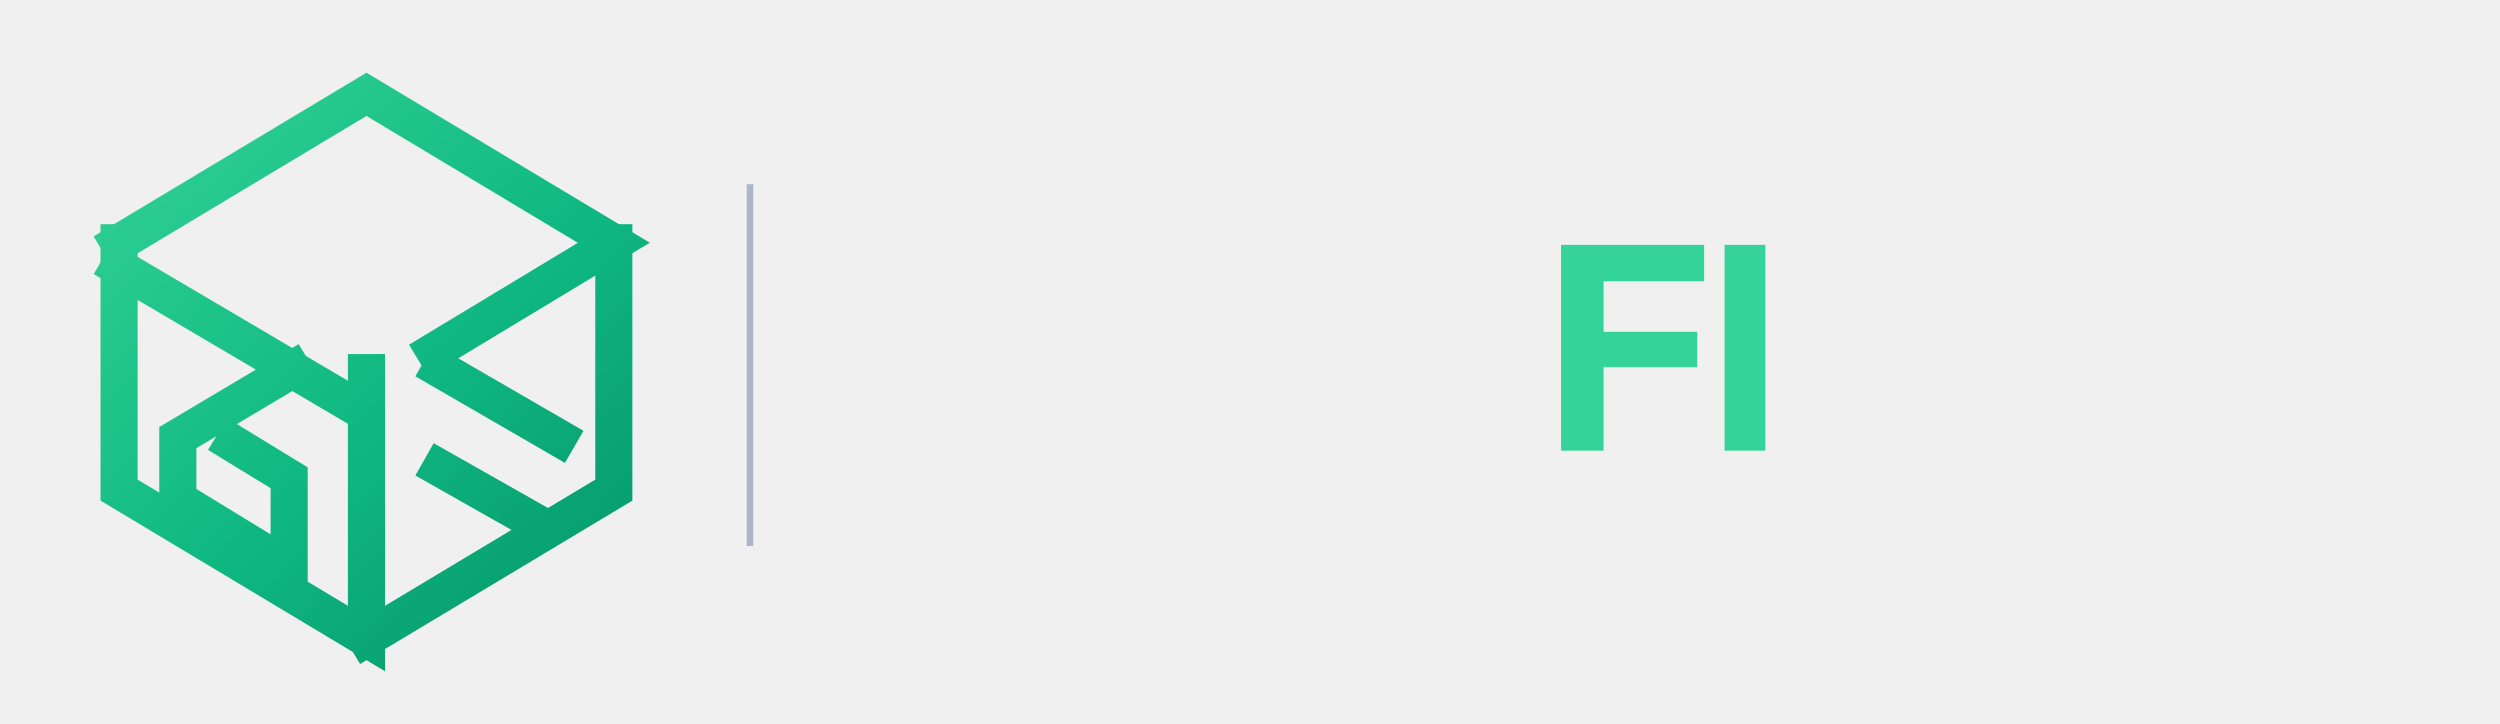
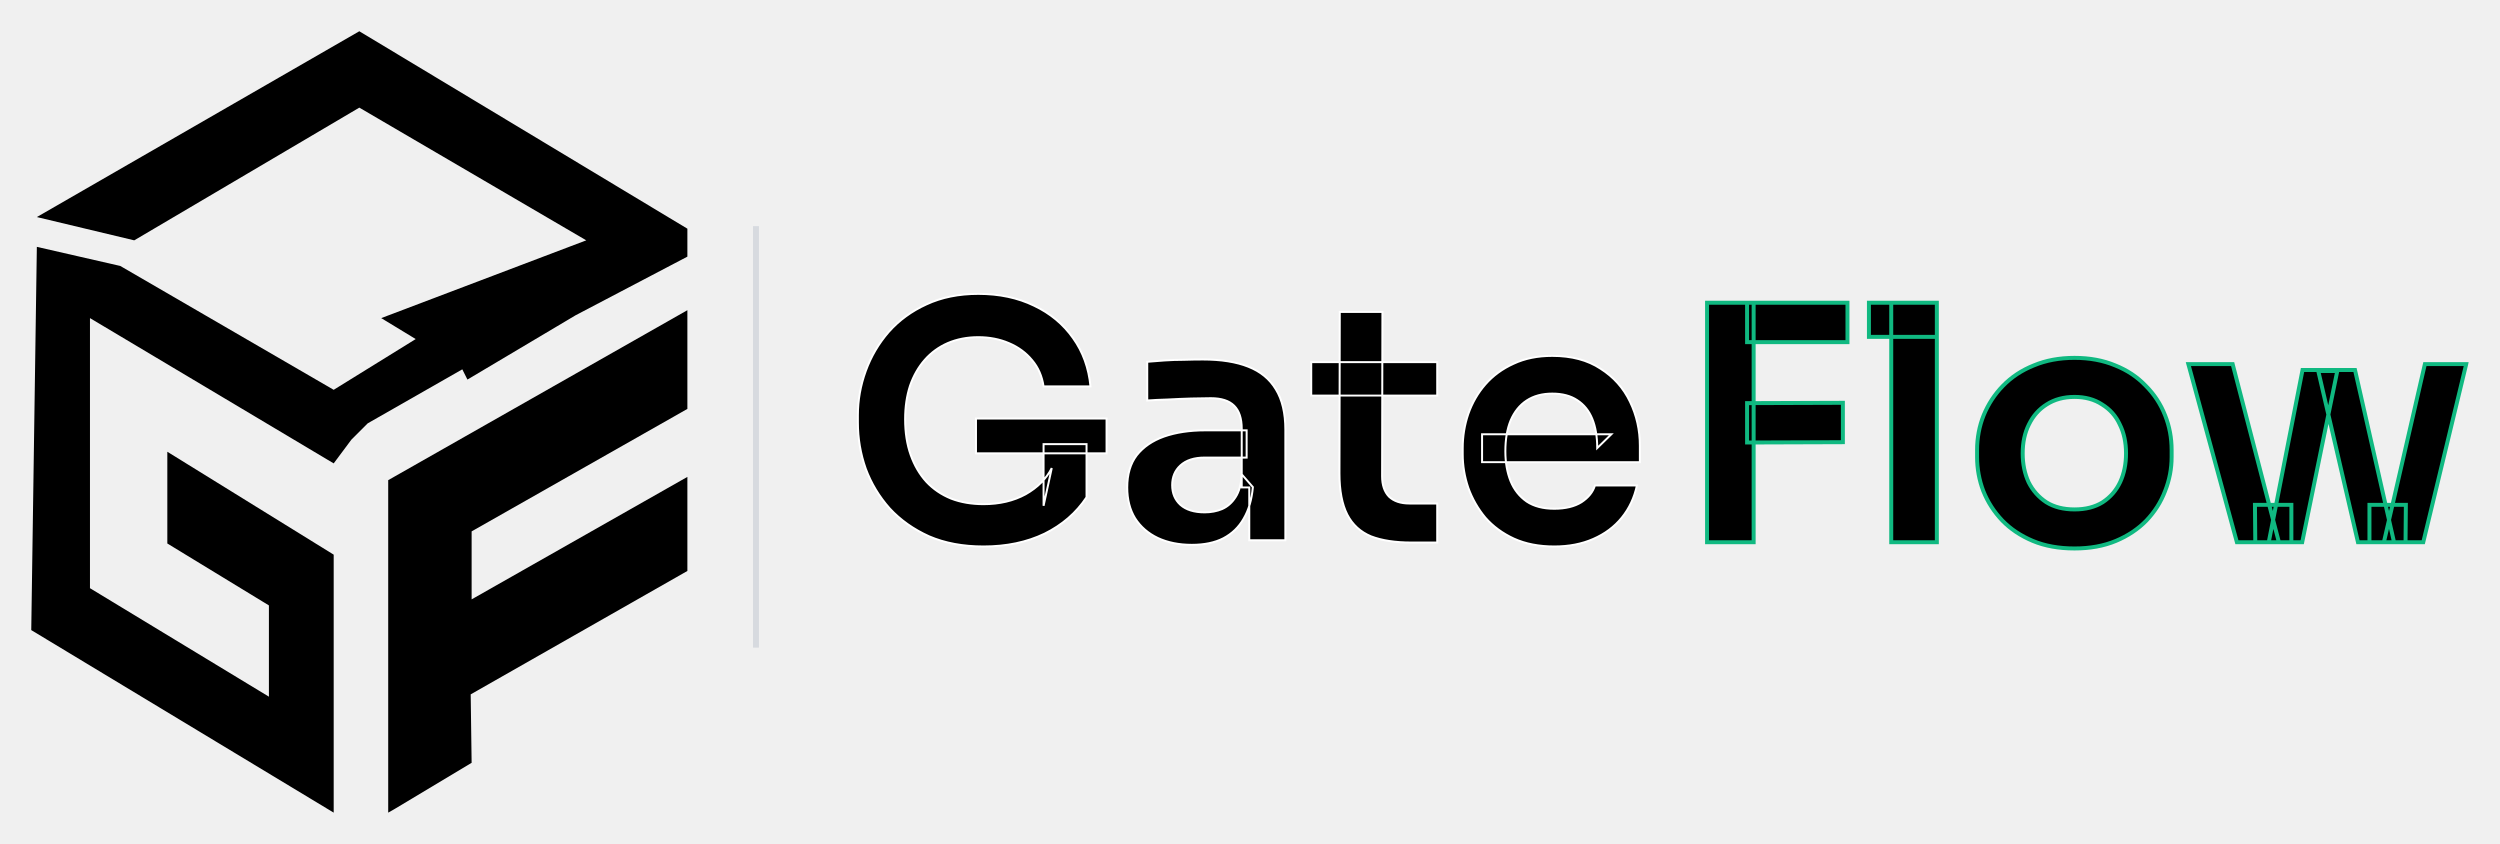
- <svg xmlns="http://www.w3.org/2000/svg" viewBox="0 0 760 220" role="img" aria-labelledby="title desc">
-   <defs>
-     <linearGradient id="gfGradient" x1="20" y1="20" x2="190" y2="200" gradientUnits="userSpaceOnUse">
-       <stop offset="0" stop-color="#34D399" />
-       <stop offset="0.55" stop-color="#10B981" />
-       <stop offset="1" stop-color="#059669" />
-     </linearGradient>
-     <linearGradient id="flowGradient" x1="469.898" y1="60" x2="649.898" y2="145" gradientUnits="userSpaceOnUse">
-       <stop offset="0" stop-color="#34D399" />
-       <stop offset="1" stop-color="#10B981" />
-     </linearGradient>
-   </defs>
-   <g transform="translate(8,8) scale(0.94)">
-     <g fill="none" stroke="url(#gfGradient)" stroke-width="12" stroke-linecap="square" stroke-linejoin="miter">
-       <path d="M30 70 L110 22 L190 70 L132 105" />
-       <path d="M103 121 L30 78" />
-       <path d="M30 70 V150 L110 198 V112" />
-       <path d="M190 70 V150 L110 198" />
-       <path d="M86 111 L49 133 V153 L85 175 V146 L67 135" />
-       <path d="M134 111 L172 133" />
-       <path d="M134 143 L164 160" />
-     </g>
-   </g>
-   <line x1="228" y1="56" x2="228" y2="166" stroke="#94A3B8" stroke-width="2" opacity="0.75" />
-   <g transform="translate(270,137)">
-     <path d="M32.425,1.008 C48.630,1.008 C60.133,-9.742 C60.133,-25.276 L60.133,-33.258 L33.849,-33.258 L33.849,-23.435 L47.488,-23.435 C47.367,-15.668 C41.361,-10.414 C32.761,-10.414 C22.091,-10.414 C15.668,-18.396 C15.668,-31.242 C15.668,-44.129 C22.051,-52.151 C32.586,-52.151 C40.057,-52.151 C45.231,-47.999 C46.615,-41.616 L59.716,-41.616 C58.117,-54.718 C46.574,-63.573 C32.210,-63.573 C15.332,-63.573 C2.647,-51.237 C2.647,-31.242 C2.647,-11.932 C14.701,1.008 C32.425,1.008 Z M81.208,0.752 C88.021,0.752 C91.837,-1.935 C94.188,-6.262 L94.363,-6.262 L94.363,0.000 L106.457,0.000 L106.457,-30.073 C106.457,-39.560 C99.483,-45.271 C87.349,-45.271 C75.161,-45.271 C67.945,-39.479 C67.394,-30.315 L79.031,-30.315 C79.327,-33.715 C82.350,-36.066 C86.973,-36.066 C91.501,-36.066 C94.229,-33.809 C94.229,-30.530 L94.229,-30.234 C94.229,-27.386 C91.380,-26.996 C83.277,-26.203 C74.032,-25.370 C65.970,-22.508 C65.970,-12.510 C65.970,-3.655 C72.353,0.752 C81.208,0.752 Z M84.661,-7.848 C80.496,-7.848 C77.808,-9.702 C77.808,-12.846 C77.808,-16.380 C81.168,-18.020 C85.414,-18.651 C89.405,-19.269 C92.885,-19.861 C94.309,-20.667 L94.309,-16.206 C94.309,-11.422 C90.614,-7.848 C84.661,-7.848 Z M140.676,-44.344 L131.605,-44.344 L131.605,-56.438 L119.216,-56.438 L119.216,-44.344 L111.570,-44.344 L111.570,-34.642 L119.216,-34.642 L119.216,-11.758 C119.216,-3.695 C123.704,0.000 C133.446,0.000 L140.676,0.000 L140.676,-9.702 L135.932,-9.702 C132.573,-9.702 C131.605,-10.669 C131.605,-13.693 L131.605,-34.642 L140.676,-34.642 L140.676,-44.344 Z M167.126,1.008 C177.876,1.008 C186.449,-5.120 C188.088,-13.948 L176.787,-13.948 C175.658,-10.495 C172.339,-8.277 C167.502,-8.277 C160.998,-8.277 C157.222,-12.510 C157.007,-19.068 L188.545,-19.068 L188.545,-22.387 C188.545,-35.905 C179.770,-45.352 C166.709,-45.352 C153.984,-45.352 C144.954,-35.650 C144.954,-22.132 C144.954,-8.654 C153.688,1.008 C167.126,1.008 Z M157.088,-26.956 C157.760,-32.505 C161.415,-35.945 C166.964,-35.945 C172.541,-35.945 C176.236,-32.505 C176.868,-26.956 L157.088,-26.956 Z" fill="#0F172A" />
-   </g>
-   <g transform="translate(469.8977,137)">
-     <path d="M4.663,0.000 L17.590,0.000 L17.590,-25.370 L46.064,-25.370 L46.064,-36.120 L17.590,-36.120 L17.590,-51.479 L48.160,-51.479 L48.160,-62.565 L4.663,-62.565 L4.663,0.000 Z M66.769,-62.565 L54.380,-62.565 L54.380,0.000 L66.769,0.000 L66.769,-62.565 Z M96.075,1.008 C109.553,1.008 C118.623,-8.237 C118.623,-22.132 C118.623,-36.026 C109.553,-45.352 C96.075,-45.352 C82.637,-45.352 C73.567,-36.026 C73.567,-22.132 C73.567,-8.237 C82.637,1.008 C96.075,1.008 Z M96.075,-9.030 C90.068,-9.030 C86.037,-13.894 C86.037,-22.132 C86.037,-30.409 C90.122,-35.314 C96.075,-35.314 C102.081,-35.314 C106.153,-30.409 C106.153,-22.132 C106.153,-13.894 C102.122,-9.030 C96.075,-9.030 Z M135.213,0.000 L147.938,0.000 L153.152,-17.643 C154.241,-21.379 C155.248,-25.316 C156.256,-29.267 C157.264,-25.316 C158.272,-21.379 C159.320,-17.643 L164.480,0.000 L177.286,0.000 L190.938,-44.344 L177.797,-44.344 L173.765,-28.850 C172.462,-23.596 C171.293,-18.020 C170.070,-12.510 C168.767,-18.020 C167.423,-23.637 C166.039,-28.850 L161.833,-44.344 L150.666,-44.344 L146.433,-28.850 C145.036,-23.596 C143.692,-17.979 C142.348,-12.470 C141.139,-17.979 C139.916,-23.596 C138.573,-28.850 L134.501,-44.344 L121.574,-44.344 L135.213,0.000 Z" fill="url(#flowGradient)" />
-   </g>
+ <svg xmlns="http://www.w3.org/2000/svg" viewBox="-15.216 -15.140 1257.386 424.440" fill="none">
+   <path d="M165.504 0.58L3.317 94.029L52.301 105.739L165.504 38.99L279.645 105.739L176.52 144.852L193.864 155.391L152.614 180.92L45.27 118.621L3.317 109.018L0.504 301.771L152.614 393.58V263.829L68.942 212.07V258.208L120.035 289.358V335.263L30.035 280.692V144.852L152.614 217.925L161.52 205.98L169.723 197.783L217.301 170.615L219.879 175.767L274.254 143.447L330.504 113.937V99.884L165.504 0.58Z" fill="black" />
+   <path d="M183.317 391.707L221.989 368.52L221.52 334.092L330.504 272.027V224.717L221.989 286.313V252.119L330.504 190.522V140.87L180.035 226.356V393.58L183.317 391.707Z" fill="black" />
+   <path d="M479.454 259.715C469.114 259.715 459.984 258.01 452.064 254.6C444.254 251.08 437.654 246.405 432.264 240.575C426.984 234.635 422.969 227.98 420.219 220.61C417.579 213.13 416.259 205.375 416.259 197.345V193.715C416.259 186.125 417.579 178.7 420.219 171.44C422.859 164.18 426.709 157.635 431.769 151.805C436.939 145.975 443.264 141.355 450.744 137.945C458.334 134.425 467.024 132.665 476.814 132.665C487.374 132.665 496.724 134.645 504.864 138.605C513.004 142.455 519.549 147.9 524.499 154.94C529.449 161.87 532.364 169.955 533.244 179.195H509.649C508.879 174.025 506.954 169.625 503.874 165.995C500.794 162.255 496.889 159.395 492.159 157.415C487.539 155.435 482.424 154.445 476.814 154.445C471.204 154.445 466.089 155.435 461.469 157.415C456.959 159.395 453.109 162.2 449.919 165.83C446.729 169.46 444.254 173.805 442.494 178.865C440.844 183.925 440.019 189.535 440.019 195.695C440.019 202.405 440.954 208.4 442.824 213.68C444.694 218.96 447.334 223.47 450.744 227.21C454.154 230.84 458.279 233.645 463.119 235.625C467.959 237.495 473.404 238.43 479.454 238.43C487.484 238.43 494.524 236.78 500.574 233.48C506.624 230.07 511.024 225.67 513.774 220.28L509.649 239.255V208.235H531.264V234.965C526.094 242.775 519.054 248.88 510.144 253.28C501.234 257.57 491.004 259.715 479.454 259.715ZM475.659 212.855V195.365H541.329V212.855H475.659ZM613.109 256.58V230.015H609.314V200.48C609.314 195.31 608.049 191.46 605.519 188.93C602.989 186.4 599.084 185.135 593.804 185.135C591.054 185.135 587.754 185.19 583.904 185.3C580.054 185.41 576.149 185.575 572.189 185.795C568.339 185.905 564.874 186.07 561.794 186.29V166.82C564.324 166.6 567.184 166.38 570.374 166.16C573.564 165.94 576.809 165.83 580.109 165.83C583.519 165.72 586.709 165.665 589.679 165.665C598.919 165.665 606.564 166.875 612.614 169.295C618.774 171.715 623.394 175.51 626.474 180.68C629.664 185.85 631.259 192.615 631.259 200.975V256.58H613.109ZM584.234 258.89C577.744 258.89 572.024 257.735 567.074 255.425C562.234 253.115 558.439 249.815 555.689 245.525C553.049 241.235 551.729 236.065 551.729 230.015C551.729 223.415 553.324 218.025 556.514 213.845C559.814 209.665 564.379 206.53 570.209 204.44C576.149 202.35 583.079 201.305 590.999 201.305H611.789V215H590.669C585.389 215 581.319 216.32 578.459 218.96C575.709 221.49 574.334 224.79 574.334 228.86C574.334 232.93 575.709 236.23 578.459 238.76C581.319 241.29 585.389 242.555 590.669 242.555C593.859 242.555 596.774 242.005 599.414 240.905C602.164 239.695 604.419 237.715 606.179 234.965C608.049 232.105 609.094 228.255 609.314 223.415L614.924 229.85C614.374 236.12 612.834 241.4 610.304 245.69C607.884 249.98 604.474 253.28 600.074 255.59C595.784 257.79 590.504 258.89 584.234 258.89ZM694.766 257.735C686.516 257.735 679.696 256.69 674.306 254.6C669.026 252.4 665.066 248.77 662.426 243.71C659.786 238.54 658.466 231.61 658.466 222.92L658.631 141.74H680.081L679.916 224.405C679.916 228.805 681.071 232.215 683.381 234.635C685.801 236.945 689.211 238.1 693.611 238.1H707.636V257.735H694.766ZM644.276 183.815V166.985H707.636V183.815H644.276ZM766.497 259.715C758.797 259.715 752.032 258.395 746.202 255.755C740.482 253.115 735.697 249.595 731.847 245.195C728.107 240.685 725.247 235.68 723.267 230.18C721.397 224.68 720.462 219.07 720.462 213.35V210.215C720.462 204.275 721.397 198.555 723.267 193.055C725.247 187.445 728.107 182.495 731.847 178.205C735.697 173.805 740.427 170.34 746.037 167.81C751.647 165.17 758.137 163.85 765.507 163.85C775.187 163.85 783.272 165.995 789.762 170.285C796.362 174.465 801.312 180.02 804.612 186.95C807.912 193.77 809.562 201.14 809.562 209.06V217.31H730.197V203.285H795.207L788.112 210.215C788.112 204.495 787.287 199.6 785.637 195.53C783.987 191.46 781.457 188.325 778.047 186.125C774.747 183.925 770.567 182.825 765.507 182.825C760.447 182.825 756.157 183.98 752.637 186.29C749.117 188.6 746.422 191.955 744.552 196.355C742.792 200.645 741.912 205.815 741.912 211.865C741.912 217.475 742.792 222.48 744.552 226.88C746.312 231.17 749.007 234.58 752.637 237.11C756.267 239.53 760.887 240.74 766.497 240.74C772.107 240.74 776.672 239.64 780.192 237.44C783.712 235.13 785.967 232.325 786.957 229.025H808.077C806.757 235.185 804.227 240.575 800.487 245.195C796.747 249.815 791.962 253.39 786.132 255.92C780.412 258.45 773.867 259.715 766.497 259.715Z" fill="black" />
+   <path d="M452.064 254.6L451.859 255.056L451.866 255.06L452.064 254.6ZM432.264 240.575L431.89 240.908L431.897 240.915L432.264 240.575ZM420.219 220.61L419.748 220.777L419.751 220.785L420.219 220.61ZM420.219 171.44L419.749 171.269V171.269L420.219 171.44ZM431.769 151.805L431.395 151.473L431.392 151.478L431.769 151.805ZM450.744 137.945L450.952 138.4L450.955 138.399L450.744 137.945ZM504.864 138.605L504.645 139.055L504.65 139.057L504.864 138.605ZM524.499 154.94L524.09 155.228L524.092 155.231L524.499 154.94ZM533.244 179.195V179.695H533.794L533.742 179.148L533.244 179.195ZM509.649 179.195L509.155 179.269L509.218 179.695H509.649V179.195ZM503.874 165.995L503.488 166.313L503.493 166.319L503.874 165.995ZM492.159 157.415L491.962 157.875L491.966 157.876L492.159 157.415ZM461.469 157.415L461.272 156.956L461.268 156.957L461.469 157.415ZM449.919 165.83L450.295 166.16V166.16L449.919 165.83ZM442.494 178.865L442.022 178.701L442.019 178.71L442.494 178.865ZM442.824 213.68L442.353 213.847V213.847L442.824 213.68ZM450.744 227.21L450.375 227.547L450.38 227.553L450.744 227.21ZM463.119 235.625L462.93 236.088L462.939 236.092L463.119 235.625ZM500.574 233.48L500.814 233.919L500.82 233.916L500.574 233.48ZM513.774 220.28L514.263 220.386L513.329 220.053L513.774 220.28ZM509.649 239.255H509.149L510.138 239.361L509.649 239.255ZM509.649 208.235V207.735H509.149V208.235H509.649ZM531.264 208.235H531.764V207.735H531.264V208.235ZM531.264 234.965L531.681 235.241L531.764 235.116V234.965H531.264ZM510.144 253.28L510.361 253.731L510.366 253.729L510.144 253.28ZM475.659 212.855H475.159V213.355H475.659V212.855ZM475.659 195.365V194.865H475.159V195.365H475.659ZM541.329 195.365H541.829V194.865H541.329V195.365ZM541.329 212.855V213.355H541.829V212.855H541.329ZM479.454 259.715V259.215C469.169 259.215 460.108 257.519 452.262 254.141L452.064 254.6L451.866 255.06C459.86 258.501 469.059 260.215 479.454 260.215V259.715ZM452.064 254.6L452.27 254.144C444.516 250.65 437.972 246.013 432.631 240.236L432.264 240.575L431.897 240.915C437.336 246.798 443.992 251.511 451.859 255.056L452.064 254.6ZM432.264 240.575L432.638 240.243C427.398 234.349 423.416 227.747 420.688 220.435L420.219 220.61L419.751 220.785C422.523 228.214 426.57 234.922 431.89 240.907L432.264 240.575ZM420.219 220.61L420.691 220.444C418.07 213.018 416.759 205.319 416.759 197.345H416.259H415.759C415.759 205.431 417.089 213.243 419.748 220.777L420.219 220.61ZM416.259 197.345H416.759V193.715H416.259H415.759V197.345H416.259ZM416.259 193.715H416.759C416.759 186.185 418.069 178.817 420.689 171.611L420.219 171.44L419.749 171.269C417.09 178.583 415.759 186.066 415.759 193.715H416.259ZM420.219 171.44L420.689 171.611C423.308 164.409 427.127 157.917 432.147 152.133L431.769 151.805L431.392 151.478C426.291 157.354 422.41 163.952 419.749 171.269L420.219 171.44ZM431.769 151.805L432.143 152.137C437.264 146.362 443.532 141.783 450.952 138.4L450.744 137.945L450.537 137.49C442.997 140.928 436.614 145.588 431.395 151.474L431.769 151.805ZM450.744 137.945L450.955 138.399C458.468 134.914 467.085 133.165 476.814 133.165V132.665V132.165C466.964 132.165 458.2 133.936 450.534 137.492L450.744 137.945ZM476.814 132.665V133.165C487.311 133.165 496.584 135.133 504.645 139.055L504.864 138.605L505.083 138.156C496.864 134.157 487.437 132.165 476.814 132.165V132.665ZM504.864 138.605L504.65 139.057C512.716 142.872 519.192 148.262 524.09 155.228L524.499 154.94L524.908 154.653C519.906 147.539 513.292 142.038 505.078 138.153L504.864 138.605ZM524.499 154.94L524.092 155.231C528.987 162.083 531.874 170.082 532.746 179.243L533.244 179.195L533.742 179.148C532.854 169.828 529.912 161.658 524.906 154.65L524.499 154.94ZM533.244 179.195V178.695H509.649V179.195V179.695H533.244V179.195ZM509.649 179.195L510.144 179.122C509.361 173.869 507.402 169.38 504.255 165.672L503.874 165.995L503.493 166.319C506.507 169.871 508.397 174.182 509.155 179.269L509.649 179.195ZM503.874 165.995L504.26 165.677C501.125 161.871 497.153 158.964 492.352 156.954L492.159 157.415L491.966 157.876C496.626 159.827 500.463 162.64 503.488 166.313L503.874 165.995ZM492.159 157.415L492.356 156.956C487.667 154.946 482.484 153.945 476.814 153.945V154.445V154.945C482.364 154.945 487.411 155.924 491.962 157.875L492.159 157.415ZM476.814 154.445V153.945C471.144 153.945 465.961 154.946 461.272 156.956L461.469 157.415L461.666 157.875C466.217 155.924 471.264 154.945 476.814 154.945V154.445ZM461.469 157.415L461.268 156.957C456.693 158.966 452.783 161.814 449.544 165.5L449.919 165.83L450.295 166.16C453.436 162.586 457.226 159.824 461.67 157.873L461.469 157.415ZM449.919 165.83L449.544 165.5C446.307 169.184 443.801 173.587 442.022 178.701L442.494 178.865L442.966 179.03C444.707 174.024 447.152 169.737 450.295 166.16L449.919 165.83ZM442.494 178.865L442.019 178.71C440.35 183.827 439.519 189.491 439.519 195.695H440.019H440.519C440.519 189.58 441.338 184.023 442.97 179.02L442.494 178.865ZM440.019 195.695H439.519C439.519 202.451 440.461 208.504 442.353 213.847L442.824 213.68L443.295 213.513C441.448 208.296 440.519 202.359 440.519 195.695H440.019ZM442.824 213.68L442.353 213.847C444.243 219.183 446.915 223.753 450.375 227.547L450.744 227.21L451.114 226.873C447.753 223.188 445.146 218.737 443.295 213.513L442.824 213.68ZM450.744 227.21L450.38 227.553C453.841 231.237 458.027 234.082 462.93 236.088L463.119 235.625L463.308 235.162C458.531 233.208 454.467 230.443 451.109 226.868L450.744 227.21ZM463.119 235.625L462.939 236.092C467.845 237.987 473.353 238.93 479.454 238.93V238.43V237.93C473.456 237.93 468.073 237.003 463.299 235.159L463.119 235.625ZM479.454 238.43V238.93C487.554 238.93 494.679 237.265 500.814 233.919L500.574 233.48L500.335 233.041C494.369 236.295 487.414 237.93 479.454 237.93V238.43ZM500.574 233.48L500.82 233.916C506.942 230.465 511.419 225.997 514.22 220.507L513.774 220.28L513.329 220.053C510.63 225.343 506.306 229.676 500.329 233.045L500.574 233.48ZM513.774 220.28L513.286 220.174L509.161 239.149L509.649 239.255L510.138 239.361L514.263 220.386L513.774 220.28ZM509.649 239.255H510.149V208.235H509.649H509.149V239.255H509.649ZM509.649 208.235V208.735H531.264V208.235V207.735H509.649V208.235ZM531.264 208.235H530.764V234.965H531.264H531.764V208.235H531.264ZM531.264 234.965L530.847 234.689C525.729 242.421 518.759 248.469 509.923 252.832L510.144 253.28L510.366 253.729C519.35 249.292 526.459 243.13 531.681 235.241L531.264 234.965ZM510.144 253.28L509.927 252.83C501.095 257.082 490.942 259.215 479.454 259.215V259.715V260.215C491.067 260.215 501.373 258.058 510.361 253.731L510.144 253.28ZM475.659 212.855H476.159V195.365H475.659H475.159V212.855H475.659ZM475.659 195.365V195.865H541.329V195.365V194.865H475.659V195.365ZM541.329 195.365H540.829V212.855H541.329H541.829V195.365H541.329ZM541.329 212.855V212.355H475.659V212.855V213.355H541.329V212.855ZM613.109 256.58H612.609V257.08H613.109V256.58ZM613.109 230.015H613.609V229.515H613.109V230.015ZM609.314 230.015H608.814V230.515H609.314V230.015ZM583.904 185.3L583.919 185.8V185.8L583.904 185.3ZM572.189 185.795L572.204 186.295L572.217 186.294L572.189 185.795ZM561.794 186.29H561.294V186.827L561.83 186.789L561.794 186.29ZM561.794 166.82L561.751 166.322L561.294 166.362V166.82H561.794ZM570.374 166.16L570.34 165.661V165.661L570.374 166.16ZM580.109 165.83V166.33H580.117L580.125 166.33L580.109 165.83ZM612.614 169.295L612.429 169.759L612.431 169.761L612.614 169.295ZM626.474 180.68L626.045 180.936L626.049 180.943L626.474 180.68ZM631.259 256.58V257.08H631.759V256.58H631.259ZM567.074 255.425L566.859 255.877L566.863 255.878L567.074 255.425ZM555.689 245.525L555.263 245.787L555.268 245.795L555.689 245.525ZM556.514 213.845L556.122 213.535L556.117 213.542L556.514 213.845ZM570.209 204.44L570.043 203.969L570.041 203.97L570.209 204.44ZM611.789 201.305H612.289V200.805H611.789V201.305ZM611.789 215V215.5H612.289V215H611.789ZM578.459 218.96L578.798 219.328L578.798 219.328L578.459 218.96ZM578.459 238.76L578.121 239.128L578.128 239.135L578.459 238.76ZM599.414 240.905L599.607 241.367L599.616 241.363L599.414 240.905ZM606.179 234.965L605.761 234.692L605.758 234.696L606.179 234.965ZM609.314 223.415L609.691 223.087L608.871 222.146L608.815 223.393L609.314 223.415ZM614.924 229.85L615.422 229.894L615.441 229.682L615.301 229.522L614.924 229.85ZM610.304 245.69L609.874 245.436L609.869 245.445L610.304 245.69ZM600.074 255.59L600.302 256.035L600.307 256.033L600.074 255.59ZM613.109 256.58H613.609V230.015H613.109H612.609V256.58H613.109ZM613.109 230.015V229.515H609.314V230.015V230.515H613.109V230.015ZM609.314 230.015H609.814V200.48H609.314H608.814V230.015H609.314ZM609.314 200.48H609.814C609.814 195.237 608.531 191.235 605.873 188.577L605.519 188.93L605.166 189.284C607.567 191.685 608.814 195.384 608.814 200.48H609.314ZM605.519 188.93L605.873 188.577C603.212 185.916 599.154 184.635 593.804 184.635V185.135V185.635C599.014 185.635 602.766 186.884 605.166 189.284L605.519 188.93ZM593.804 185.135V184.635C591.048 184.635 587.743 184.69 583.89 184.8L583.904 185.3L583.919 185.8C587.766 185.69 591.061 185.635 593.804 185.635V185.135ZM583.904 185.3L583.89 184.8C580.035 184.911 576.126 185.076 572.162 185.296L572.189 185.795L572.217 186.294C576.173 186.075 580.073 185.91 583.919 185.8L583.904 185.3ZM572.189 185.795L572.175 185.295C568.32 185.406 564.847 185.571 561.759 185.792L561.794 186.29L561.83 186.789C564.901 186.57 568.359 186.405 572.204 186.295L572.189 185.795ZM561.794 186.29H562.294V166.82H561.794H561.294V186.29H561.794ZM561.794 166.82L561.838 167.318C564.364 167.099 567.221 166.879 570.409 166.659L570.374 166.16L570.34 165.661C567.148 165.882 564.285 166.102 561.751 166.322L561.794 166.82ZM570.374 166.16L570.409 166.659C573.587 166.44 576.82 166.33 580.109 166.33V165.83V165.33C576.798 165.33 573.542 165.441 570.34 165.661L570.374 166.16ZM580.109 165.83L580.125 166.33C583.531 166.22 586.715 166.165 589.679 166.165V165.665V165.165C586.703 165.165 583.508 165.22 580.093 165.331L580.109 165.83ZM589.679 165.665V166.165C598.88 166.165 606.457 167.371 612.429 169.759L612.614 169.295L612.8 168.831C606.672 166.38 598.958 165.165 589.679 165.165V165.665ZM612.614 169.295L612.431 169.761C618.499 172.144 623.027 175.871 626.045 180.936L626.474 180.68L626.904 180.424C623.761 175.15 619.049 171.286 612.797 168.83L612.614 169.295ZM626.474 180.68L626.049 180.943C629.175 186.01 630.759 192.674 630.759 200.975H631.259H631.759C631.759 192.556 630.154 185.691 626.9 180.418L626.474 180.68ZM631.259 200.975H630.759V256.58H631.259H631.759V200.975H631.259ZM631.259 256.58V256.08H613.109V256.58V257.08H631.259V256.58ZM584.234 258.89V258.39C577.804 258.39 572.158 257.246 567.286 254.972L567.074 255.425L566.863 255.878C571.89 258.225 577.685 259.39 584.234 259.39V258.89ZM567.074 255.425L567.29 254.974C562.529 252.702 558.807 249.463 556.11 245.255L555.689 245.525L555.268 245.795C558.071 250.168 561.939 253.529 566.859 255.876L567.074 255.425ZM555.689 245.525L556.115 245.263C553.533 241.067 552.229 235.991 552.229 230.015H551.729H551.229C551.229 236.139 552.566 241.404 555.263 245.787L555.689 245.525ZM551.729 230.015H552.229C552.229 223.496 553.804 218.221 556.912 214.149L556.514 213.845L556.117 213.542C552.845 217.829 551.229 223.334 551.229 230.015H551.729ZM556.514 213.845L556.907 214.155C560.14 210.06 564.622 206.975 570.378 204.911L570.209 204.44L570.041 203.97C564.137 206.086 559.489 209.271 556.122 213.535L556.514 213.845ZM570.209 204.44L570.375 204.912C576.25 202.845 583.122 201.805 590.999 201.805V201.305V200.805C583.037 200.805 576.048 201.856 570.043 203.969L570.209 204.44ZM590.999 201.305V201.805H611.789V201.305V200.805H590.999V201.305ZM611.789 201.305H611.289V215H611.789H612.289V201.305H611.789ZM611.789 215V214.5H590.669V215V215.5H611.789V215ZM590.669 215V214.5C585.309 214.5 581.101 215.841 578.12 218.593L578.459 218.96L578.798 219.328C581.537 216.799 585.47 215.5 590.669 215.5V215ZM578.459 218.96L578.121 218.592C575.258 221.226 573.834 224.664 573.834 228.86H574.334H574.834C574.834 224.916 576.161 221.755 578.798 219.328L578.459 218.96ZM574.334 228.86H573.834C573.834 233.056 575.258 236.495 578.121 239.128L578.459 238.76L578.798 238.392C576.161 235.966 574.834 232.804 574.834 228.86H574.334ZM578.459 238.76L578.128 239.135C581.109 241.772 585.314 243.055 590.669 243.055V242.555V242.055C585.465 242.055 581.529 240.809 578.791 238.386L578.459 238.76ZM590.669 242.555V243.055C593.918 243.055 596.899 242.495 599.607 241.367L599.414 240.905L599.222 240.444C596.65 241.516 593.801 242.055 590.669 242.055V242.555ZM599.414 240.905L599.616 241.363C602.464 240.11 604.792 238.06 606.6 235.235L606.179 234.965L605.758 234.696C604.046 237.37 601.865 239.281 599.213 240.448L599.414 240.905ZM606.179 234.965L606.598 235.239C608.533 232.279 609.591 228.332 609.814 223.438L609.314 223.415L608.815 223.393C608.597 228.179 607.566 231.931 605.761 234.692L606.179 234.965ZM609.314 223.415L608.937 223.744L614.547 230.179L614.924 229.85L615.301 229.522L609.691 223.087L609.314 223.415ZM614.924 229.85L614.426 229.807C613.881 236.021 612.357 241.225 609.874 245.436L610.304 245.69L610.735 245.944C613.311 241.575 614.868 236.219 615.422 229.894L614.924 229.85ZM610.304 245.69L609.869 245.445C607.497 249.65 604.157 252.882 599.842 255.148L600.074 255.59L600.307 256.033C604.791 253.679 608.272 250.311 610.74 245.936L610.304 245.69ZM600.074 255.59L599.846 255.145C595.645 257.3 590.448 258.39 584.234 258.39V258.89V259.39C590.561 259.39 595.924 258.281 600.302 256.035L600.074 255.59ZM674.306 254.6L674.114 255.062L674.125 255.066L674.306 254.6ZM662.426 243.71L661.981 243.938L661.983 243.942L662.426 243.71ZM658.466 222.92L657.966 222.919V222.92H658.466ZM658.631 141.74V141.24H658.132L658.131 141.739L658.631 141.74ZM680.081 141.74L680.581 141.741L680.582 141.24H680.081V141.74ZM679.916 224.405L679.416 224.404V224.405H679.916ZM683.381 234.635L683.02 234.98L683.028 234.989L683.036 234.997L683.381 234.635ZM707.636 238.1H708.136V237.6H707.636V238.1ZM707.636 257.735V258.235H708.136V257.735H707.636ZM644.276 183.815H643.776V184.315H644.276V183.815ZM644.276 166.985V166.485H643.776V166.985H644.276ZM707.636 166.985H708.136V166.485H707.636V166.985ZM707.636 183.815V184.315H708.136V183.815H707.636ZM694.766 257.735V257.235C686.554 257.235 679.8 256.194 674.487 254.134L674.306 254.6L674.125 255.066C679.592 257.186 686.479 258.235 694.766 258.235V257.735ZM674.306 254.6L674.499 254.139C669.326 251.984 665.455 248.435 662.87 243.479L662.426 243.71L661.983 243.942C664.677 249.106 668.726 252.817 674.114 255.062L674.306 254.6ZM662.426 243.71L662.872 243.483C660.281 238.41 658.966 231.567 658.966 222.92H658.466H657.966C657.966 231.653 659.292 238.671 661.981 243.938L662.426 243.71ZM658.466 222.92L658.966 222.921L659.131 141.741L658.631 141.74L658.131 141.739L657.966 222.919L658.466 222.92ZM658.631 141.74V142.24H680.081V141.74V141.24H658.631V141.74ZM680.081 141.74L679.581 141.739L679.416 224.404L679.916 224.405L680.416 224.406L680.581 141.741L680.081 141.74ZM679.916 224.405H679.416C679.416 228.892 680.596 232.441 683.02 234.98L683.381 234.635L683.743 234.29C681.547 231.989 680.416 228.718 680.416 224.405H679.916ZM683.381 234.635L683.036 234.997C685.575 237.421 689.124 238.6 693.611 238.6V238.1V237.6C689.298 237.6 686.027 236.47 683.727 234.274L683.381 234.635ZM693.611 238.1V238.6H707.636V238.1V237.6H693.611V238.1ZM707.636 238.1H707.136V257.735H707.636H708.136V238.1H707.636ZM707.636 257.735V257.235H694.766V257.735V258.235H707.636V257.735ZM644.276 183.815H644.776V166.985H644.276H643.776V183.815H644.276ZM644.276 166.985V167.485H707.636V166.985V166.485H644.276V166.985ZM707.636 166.985H707.136V183.815H707.636H708.136V166.985H707.636ZM707.636 183.815V183.315H644.276V183.815V184.315H707.636V183.815ZM746.202 255.755L745.993 256.209L745.996 256.211L746.202 255.755ZM731.847 245.195L731.462 245.515L731.471 245.525L731.847 245.195ZM723.267 230.18L722.794 230.341L722.797 230.35L723.267 230.18ZM723.267 193.055L722.796 192.889L722.794 192.894L723.267 193.055ZM731.847 178.205L731.471 177.876L731.471 177.877L731.847 178.205ZM746.037 167.81L746.243 168.266L746.25 168.263L746.037 167.81ZM789.762 170.285L789.487 170.702L789.495 170.708L789.762 170.285ZM804.612 186.95L804.161 187.165L804.162 187.168L804.612 186.95ZM809.562 217.31V217.81H810.062V217.31H809.562ZM730.197 217.31H729.697V217.81H730.197V217.31ZM730.197 203.285V202.785H729.697V203.285H730.197ZM795.207 203.285L795.557 203.643L796.435 202.785H795.207V203.285ZM788.112 210.215H787.612V211.403L788.462 210.573L788.112 210.215ZM785.637 195.53L786.101 195.342V195.342L785.637 195.53ZM778.047 186.125L777.77 186.541L777.776 186.545L778.047 186.125ZM752.637 186.29L752.363 185.872V185.872L752.637 186.29ZM744.552 196.355L744.092 196.16L744.09 196.165L744.552 196.355ZM744.552 226.88L744.088 227.066L744.09 227.07L744.552 226.88ZM752.637 237.11L752.351 237.521L752.36 237.526L752.637 237.11ZM780.192 237.44L780.458 237.864L780.467 237.858L780.192 237.44ZM786.957 229.025V228.525H786.585L786.479 228.882L786.957 229.025ZM808.077 229.025L808.566 229.13L808.696 228.525H808.077V229.025ZM800.487 245.195L800.099 244.881V244.881L800.487 245.195ZM786.132 255.92L785.933 255.462L785.93 255.463L786.132 255.92ZM766.497 259.715V259.215C758.854 259.215 752.162 257.905 746.409 255.3L746.202 255.755L745.996 256.211C751.903 258.885 758.741 260.215 766.497 260.215V259.715ZM746.202 255.755L746.412 255.301C740.751 252.688 736.024 249.209 732.224 244.866L731.847 245.195L731.471 245.525C735.371 249.981 740.214 253.542 745.993 256.209L746.202 255.755ZM731.847 245.195L732.232 244.876C728.529 240.411 725.698 235.456 723.738 230.011L723.267 230.18L722.797 230.35C724.797 235.904 727.686 240.96 731.463 245.514L731.847 245.195ZM723.267 230.18L723.741 230.019C721.888 224.57 720.962 219.015 720.962 213.35H720.462H719.962C719.962 219.126 720.907 224.79 722.794 230.341L723.267 230.18ZM720.462 213.35H720.962V210.215H720.462H719.962V213.35H720.462ZM720.462 210.215H720.962C720.962 204.329 721.889 198.663 723.741 193.216L723.267 193.055L722.794 192.894C720.906 198.447 719.962 204.222 719.962 210.215H720.462ZM723.267 193.055L723.739 193.222C725.699 187.668 728.528 182.774 732.224 178.534L731.847 178.205L731.471 177.877C727.687 182.216 724.796 187.222 722.796 192.889L723.267 193.055ZM731.847 178.205L732.224 178.535C736.024 174.191 740.695 170.768 746.243 168.266L746.037 167.81L745.832 167.354C740.16 169.912 735.371 173.419 731.471 177.876L731.847 178.205ZM746.037 167.81L746.25 168.263C751.782 165.659 758.197 164.35 765.507 164.35V163.85V163.35C758.078 163.35 751.513 164.681 745.825 167.358L746.037 167.81ZM765.507 163.85V164.35C775.113 164.35 783.096 166.478 789.487 170.702L789.762 170.285L790.038 169.868C783.448 165.512 775.261 163.35 765.507 163.35V163.85ZM789.762 170.285L789.495 170.708C796.017 174.838 800.902 180.322 804.161 187.165L804.612 186.95L805.064 186.735C801.723 179.719 796.708 174.092 790.03 169.863L789.762 170.285ZM804.612 186.95L804.162 187.168C807.428 193.917 809.062 201.212 809.062 209.06H809.562H810.062C810.062 201.068 808.397 193.623 805.062 186.732L804.612 186.95ZM809.562 209.06H809.062V217.31H809.562H810.062V209.06H809.562ZM809.562 217.31V216.81H730.197V217.31V217.81H809.562V217.31ZM730.197 217.31H730.697V203.285H730.197H729.697V217.31H730.197ZM730.197 203.285V203.785H795.207V203.285V202.785H730.197V203.285ZM795.207 203.285L794.858 202.928L787.763 209.858L788.112 210.215L788.462 210.573L795.557 203.643L795.207 203.285ZM788.112 210.215H788.612C788.612 204.449 787.781 199.487 786.101 195.342L785.637 195.53L785.174 195.718C786.794 199.713 787.612 204.541 787.612 210.215H788.112ZM785.637 195.53L786.101 195.342C784.415 191.185 781.822 187.966 778.318 185.705L778.047 186.125L777.776 186.545C781.093 188.685 783.559 191.735 785.174 195.718L785.637 195.53ZM778.047 186.125L778.325 185.709C774.923 183.441 770.639 182.325 765.507 182.325V182.825V183.325C770.496 183.325 774.572 184.409 777.77 186.541L778.047 186.125ZM765.507 182.825V182.325C760.37 182.325 755.98 183.499 752.363 185.872L752.637 186.29L752.912 186.708C756.335 184.462 760.525 183.325 765.507 183.325V182.825ZM752.637 186.29L752.363 185.872C748.75 188.244 745.995 191.682 744.092 196.16L744.552 196.355L745.013 196.551C746.849 192.229 749.485 188.957 752.912 186.708L752.637 186.29ZM744.552 196.355L744.09 196.165C742.299 200.531 741.412 205.769 741.412 211.865H741.912H742.412C742.412 205.861 743.286 200.76 745.015 196.545L744.552 196.355ZM741.912 211.865H741.412C741.412 217.527 742.301 222.597 744.088 227.066L744.552 226.88L745.017 226.695C743.284 222.363 742.412 217.423 742.412 211.865H741.912ZM744.552 226.88L744.09 227.07C745.884 231.444 748.639 234.933 752.352 237.52L752.637 237.11L752.923 236.7C749.376 234.228 746.74 230.896 745.015 226.69L744.552 226.88ZM752.637 237.11L752.36 237.526C756.093 240.015 760.817 241.24 766.497 241.24V240.74V240.24C760.958 240.24 756.442 239.046 752.915 236.694L752.637 237.11ZM766.497 240.74V241.24C772.169 241.24 776.835 240.128 780.457 237.864L780.192 237.44L779.927 237.016C776.51 239.152 772.046 240.24 766.497 240.24V240.74ZM780.192 237.44L780.467 237.858C784.062 235.499 786.406 232.605 787.436 229.169L786.957 229.025L786.479 228.882C785.529 232.045 783.362 234.762 779.918 237.022L780.192 237.44ZM786.957 229.025V229.525H808.077V229.025V228.525H786.957V229.025ZM808.077 229.025L807.589 228.921C806.284 235.008 803.786 240.325 800.099 244.881L800.487 245.195L800.876 245.51C804.668 240.825 807.231 235.362 808.566 229.13L808.077 229.025ZM800.487 245.195L800.099 244.881C796.413 249.434 791.695 252.961 785.933 255.462L786.132 255.92L786.331 256.379C792.23 253.819 797.082 250.197 800.876 245.51L800.487 245.195ZM786.132 255.92L785.93 255.463C780.284 257.96 773.81 259.215 766.497 259.215V259.715V260.215C773.925 260.215 780.541 258.94 786.335 256.378L786.132 255.92Z" fill="white" />
+   <mask id="path-4-outside-1_16_88" maskUnits="userSpaceOnUse" x="841.504" y="135.58" width="385" height="127" fill="black">
+     <rect fill="white" x="841.504" y="135.58" width="385" height="127" />
+   </mask>
+   <path d="M843.354 257.58V137.13H866.784V257.58H843.354ZM863.484 207.42V187.62L911.664 187.455V207.255L863.484 207.42ZM863.484 156.93V137.13H913.974V156.93H863.484ZM935.99 257.58V137.13H958.925V257.58H935.99ZM924.77 154.29V137.13H958.925V154.29H924.77ZM1028.17 260.715C1020.25 260.715 1013.27 259.45 1007.22 256.92C1001.17 254.39 996.053 250.98 991.873 246.69C987.693 242.29 984.503 237.34 982.303 231.84C980.213 226.34 979.168 220.62 979.168 214.68V211.215C979.168 205.055 980.268 199.225 982.468 193.725C984.778 188.115 988.023 183.165 992.203 178.875C996.493 174.475 1001.66 171.065 1007.71 168.645C1013.76 166.115 1020.58 164.85 1028.17 164.85C1035.76 164.85 1042.58 166.115 1048.63 168.645C1054.68 171.065 1059.8 174.475 1063.98 178.875C1068.27 183.165 1071.51 188.115 1073.71 193.725C1075.91 199.225 1077.01 205.055 1077.01 211.215V214.68C1077.01 220.62 1075.91 226.34 1073.71 231.84C1071.62 237.34 1068.49 242.29 1064.31 246.69C1060.13 250.98 1055.01 254.39 1048.96 256.92C1042.91 259.45 1035.98 260.715 1028.17 260.715ZM1028.17 241.08C1033.78 241.08 1038.51 239.87 1042.36 237.45C1046.21 234.92 1049.13 231.565 1051.11 227.385C1053.09 223.095 1054.08 218.255 1054.08 212.865C1054.08 207.365 1053.03 202.525 1050.94 198.345C1048.96 194.055 1045.99 190.7 1042.03 188.28C1038.18 185.75 1033.56 184.485 1028.17 184.485C1022.78 184.485 1018.11 185.75 1014.15 188.28C1010.3 190.7 1007.33 194.055 1005.24 198.345C1003.15 202.525 1002.1 207.365 1002.1 212.865C1002.1 218.255 1003.09 223.095 1005.07 227.385C1007.16 231.565 1010.13 234.92 1013.98 237.45C1017.83 239.87 1022.56 241.08 1028.17 241.08ZM1125.85 257.58L1142.85 170.955H1169.25L1188.88 257.58H1170.73L1150.77 171.45H1160.34L1142.68 257.58H1125.85ZM1119.09 257.58L1118.92 238.77H1137.24V257.58H1119.09ZM1109.85 257.58L1085.43 167.985H1107.7L1130.97 257.58H1109.85ZM1176.51 257.58V238.77H1194.82L1194.66 257.58H1176.51ZM1183.77 257.58L1204.39 167.985H1225.18L1203.57 257.58H1183.77Z" fill="black" />
+   <path d="M843.354 257.58H842.354V258.58H843.354V257.58ZM843.354 137.13V136.13H842.354V137.13H843.354ZM866.784 137.13H867.784V136.13H866.784V137.13ZM866.784 257.58V258.58H867.784V257.58H866.784ZM863.484 207.42H862.484V208.424L863.488 208.42L863.484 207.42ZM863.484 187.62L863.481 186.62L862.484 186.624V187.62H863.484ZM911.664 187.455H912.664V186.452L911.661 186.455L911.664 187.455ZM911.664 207.255L911.668 208.255L912.664 208.252V207.255H911.664ZM863.484 156.93H862.484V157.93H863.484V156.93ZM863.484 137.13V136.13H862.484V137.13H863.484ZM913.974 137.13H914.974V136.13H913.974V137.13ZM913.974 156.93V157.93H914.974V156.93H913.974ZM843.354 257.58H844.354V137.13H843.354H842.354V257.58H843.354ZM843.354 137.13V138.13H866.784V137.13V136.13H843.354V137.13ZM866.784 137.13H865.784V257.58H866.784H867.784V137.13H866.784ZM866.784 257.58V256.58H843.354V257.58V258.58H866.784V257.58ZM863.484 207.42H864.484V187.62H863.484H862.484V207.42H863.484ZM863.484 187.62L863.488 188.62L911.668 188.455L911.664 187.455L911.661 186.455L863.481 186.62L863.484 187.62ZM911.664 187.455H910.664V207.255H911.664H912.664V187.455H911.664ZM911.664 207.255L911.661 206.255L863.481 206.42L863.484 207.42L863.488 208.42L911.668 208.255L911.664 207.255ZM863.484 156.93H864.484V137.13H863.484H862.484V156.93H863.484ZM863.484 137.13V138.13H913.974V137.13V136.13H863.484V137.13ZM913.974 137.13H912.974V156.93H913.974H914.974V137.13H913.974ZM913.974 156.93V155.93H863.484V156.93V157.93H913.974V156.93ZM935.99 257.58H934.99V258.58H935.99V257.58ZM935.99 137.13V136.13H934.99V137.13H935.99ZM958.925 137.13H959.925V136.13H958.925V137.13ZM958.925 257.58V258.58H959.925V257.58H958.925ZM924.77 154.29H923.77V155.29H924.77V154.29ZM924.77 137.13V136.13H923.77V137.13H924.77ZM958.925 137.13H959.925V136.13H958.925V137.13ZM958.925 154.29V155.29H959.925V154.29H958.925ZM935.99 257.58H936.99V137.13H935.99H934.99V257.58H935.99ZM935.99 137.13V138.13H958.925V137.13V136.13H935.99V137.13ZM958.925 137.13H957.925V257.58H958.925H959.925V137.13H958.925ZM958.925 257.58V256.58H935.99V257.58V258.58H958.925V257.58ZM924.77 154.29H925.77V137.13H924.77H923.77V154.29H924.77ZM924.77 137.13V138.13H958.925V137.13V136.13H924.77V137.13ZM958.925 137.13H957.925V154.29H958.925H959.925V137.13H958.925ZM958.925 154.29V153.29H924.77V154.29V155.29H958.925V154.29ZM1007.22 256.92L1007.6 255.998V255.998L1007.22 256.92ZM991.873 246.69L991.148 247.379L991.157 247.388L991.873 246.69ZM982.303 231.84L981.369 232.195L981.372 232.204L981.375 232.212L982.303 231.84ZM982.468 193.725L981.544 193.344L981.54 193.354L982.468 193.725ZM992.203 178.875L991.487 178.177L991.487 178.177L992.203 178.875ZM1007.71 168.645L1008.08 169.574L1008.09 169.571L1008.1 169.568L1007.71 168.645ZM1048.63 168.645L1048.25 169.568L1048.25 169.571L1048.26 169.574L1048.63 168.645ZM1063.98 178.875L1063.25 179.564L1063.26 179.573L1063.27 179.582L1063.98 178.875ZM1073.71 193.725L1072.78 194.09L1072.79 194.097L1073.71 193.725ZM1073.71 231.84L1072.79 231.469L1072.78 231.477L1072.78 231.485L1073.71 231.84ZM1064.31 246.69L1065.02 247.388L1065.03 247.379L1064.31 246.69ZM1048.96 256.92L1048.58 255.998L1048.96 256.92ZM1042.36 237.45L1042.9 238.297L1042.9 238.292L1042.91 238.286L1042.36 237.45ZM1051.11 227.385L1052.01 227.813L1052.02 227.804L1051.11 227.385ZM1050.94 198.345L1050.04 198.764L1050.04 198.779L1050.05 198.792L1050.94 198.345ZM1042.03 188.28L1041.48 189.116L1041.5 189.125L1041.51 189.134L1042.03 188.28ZM1014.15 188.28L1014.68 189.127L1014.69 189.123L1014.15 188.28ZM1005.24 198.345L1006.13 198.792L1006.14 198.783L1005.24 198.345ZM1005.07 227.385L1004.17 227.804L1004.17 227.818L1004.18 227.832L1005.07 227.385ZM1013.98 237.45L1013.43 238.286L1013.44 238.292L1013.45 238.297L1013.98 237.45ZM1028.17 260.715V259.715C1020.36 259.715 1013.51 258.467 1007.6 255.998L1007.22 256.92L1006.83 257.843C1013.03 260.433 1020.15 261.715 1028.17 261.715V260.715ZM1007.22 256.92L1007.6 255.998C1001.67 253.515 996.667 250.177 992.59 245.992L991.873 246.69L991.157 247.388C995.44 251.783 1000.67 255.266 1006.83 257.843L1007.22 256.92ZM991.873 246.69L992.598 246.002C988.504 241.691 985.384 236.848 983.232 231.469L982.303 231.84L981.375 232.212C983.623 237.832 986.883 242.889 991.148 247.379L991.873 246.69ZM982.303 231.84L983.238 231.485C981.192 226.1 980.168 220.5 980.168 214.68H979.168H978.168C978.168 220.74 979.235 226.581 981.369 232.195L982.303 231.84ZM979.168 214.68H980.168V211.215H979.168H978.168V214.68H979.168ZM979.168 211.215H980.168C980.168 205.177 981.246 199.474 983.397 194.097L982.468 193.725L981.54 193.354C979.291 198.977 978.168 204.933 978.168 211.215H979.168ZM982.468 193.725L983.393 194.106C985.655 188.612 988.83 183.77 992.92 179.573L992.203 178.875L991.487 178.177C987.217 182.56 983.902 187.618 981.544 193.345L982.468 193.725ZM992.203 178.875L992.919 179.573C997.106 175.279 1002.16 171.945 1008.08 169.574L1007.71 168.645L1007.34 167.717C1001.17 170.185 995.881 173.671 991.487 178.177L992.203 178.875ZM1007.71 168.645L1008.1 169.568C1014.01 167.096 1020.7 165.85 1028.17 165.85V164.85V163.85C1020.47 163.85 1013.52 165.134 1007.33 167.723L1007.71 168.645ZM1028.17 164.85V165.85C1035.65 165.85 1042.34 167.096 1048.25 169.568L1048.63 168.645L1049.02 167.723C1042.83 165.134 1035.88 163.85 1028.17 163.85V164.85ZM1048.63 168.645L1048.26 169.574C1054.19 171.944 1059.18 175.276 1063.25 179.564L1063.98 178.875L1064.7 178.187C1060.42 173.675 1055.18 170.186 1049 167.717L1048.63 168.645ZM1063.98 178.875L1063.27 179.582C1067.46 183.776 1070.63 188.609 1072.78 194.09L1073.71 193.725L1074.64 193.36C1072.39 187.621 1069.07 182.555 1064.69 178.168L1063.98 178.875ZM1073.71 193.725L1072.79 194.097C1074.94 199.474 1076.01 205.177 1076.01 211.215H1077.01H1078.01C1078.01 204.933 1076.89 198.977 1074.64 193.354L1073.71 193.725ZM1077.01 211.215H1076.01V214.68H1077.01H1078.01V211.215H1077.01ZM1077.01 214.68H1076.01C1076.01 220.493 1074.94 226.087 1072.79 231.469L1073.71 231.84L1074.64 232.212C1076.89 226.593 1078.01 220.747 1078.01 214.68H1077.01ZM1073.71 231.84L1072.78 231.485C1070.74 236.857 1067.68 241.695 1063.58 246.002L1064.31 246.69L1065.03 247.379C1069.3 242.886 1072.51 237.823 1074.65 232.195L1073.71 231.84ZM1064.31 246.69L1063.59 245.992C1059.51 250.177 1054.52 253.515 1048.58 255.998L1048.96 256.92L1049.35 257.843C1055.51 255.266 1060.74 251.783 1065.02 247.388L1064.31 246.69ZM1048.96 256.92L1048.58 255.998C1042.67 258.468 1035.88 259.715 1028.17 259.715V260.715V261.715C1036.09 261.715 1043.16 260.433 1049.35 257.843L1048.96 256.92ZM1028.17 241.08V242.08C1033.93 242.08 1038.85 240.838 1042.9 238.297L1042.36 237.45L1041.83 236.604C1038.17 238.902 1033.64 240.08 1028.17 240.08V241.08ZM1042.36 237.45L1042.91 238.286C1046.92 235.655 1049.95 232.158 1052.01 227.813L1051.11 227.385L1050.2 226.957C1048.3 230.972 1045.51 234.186 1041.81 236.615L1042.36 237.45ZM1051.11 227.385L1052.02 227.804C1054.07 223.366 1055.08 218.38 1055.08 212.865H1054.08H1053.08C1053.08 218.131 1052.11 222.825 1050.2 226.966L1051.11 227.385ZM1054.08 212.865H1055.08C1055.08 207.237 1054.01 202.239 1051.84 197.898L1050.94 198.345L1050.05 198.792C1052.06 202.811 1053.08 207.493 1053.08 212.865H1054.08ZM1050.94 198.345L1051.85 197.926C1049.79 193.46 1046.69 189.952 1042.55 187.427L1042.03 188.28L1041.51 189.134C1045.3 191.448 1048.14 194.651 1050.04 198.764L1050.94 198.345ZM1042.03 188.28L1042.58 187.445C1038.54 184.79 1033.72 183.485 1028.17 183.485V184.485V185.485C1033.4 185.485 1037.82 186.71 1041.48 189.116L1042.03 188.28ZM1028.17 184.485V183.485C1022.62 183.485 1017.75 184.79 1013.61 187.438L1014.15 188.28L1014.69 189.123C1018.46 186.71 1022.95 185.485 1028.17 185.485V184.485ZM1014.15 188.28L1013.62 187.434C1009.6 189.958 1006.51 193.458 1004.34 197.907L1005.24 198.345L1006.14 198.783C1008.15 194.652 1011 191.443 1014.68 189.127L1014.15 188.28ZM1005.24 198.345L1004.34 197.898C1002.17 202.239 1001.1 207.237 1001.1 212.865H1002.1H1003.1C1003.1 207.493 1004.12 202.811 1006.13 198.792L1005.24 198.345ZM1002.1 212.865H1001.1C1001.1 218.38 1002.12 223.366 1004.17 227.804L1005.07 227.385L1005.98 226.966C1004.07 222.825 1003.1 218.131 1003.1 212.865H1002.1ZM1005.07 227.385L1004.18 227.832C1006.35 232.168 1009.43 235.658 1013.43 238.286L1013.98 237.45L1014.53 236.615C1010.83 234.183 1007.98 230.963 1005.97 226.938L1005.07 227.385ZM1013.98 237.45L1013.45 238.297C1017.49 240.838 1022.42 242.08 1028.17 242.08V241.08V240.08C1022.71 240.08 1018.17 238.902 1014.52 236.604L1013.98 237.45ZM1125.85 257.58L1124.87 257.388L1124.64 258.58H1125.85V257.58ZM1142.85 170.955V169.955H1142.02L1141.87 170.763L1142.85 170.955ZM1169.25 170.955L1170.22 170.734L1170.05 169.955H1169.25V170.955ZM1188.88 257.58V258.58H1190.13L1189.86 257.359L1188.88 257.58ZM1170.73 257.58L1169.76 257.806L1169.94 258.58H1170.73V257.58ZM1150.77 171.45V170.45H1149.51L1149.79 171.676L1150.77 171.45ZM1160.34 171.45L1161.32 171.651L1161.56 170.45H1160.34V171.45ZM1142.68 257.58V258.58H1143.5L1143.66 257.781L1142.68 257.58ZM1119.09 257.58L1118.09 257.589L1118.1 258.58H1119.09V257.58ZM1118.92 238.77V237.77H1117.91L1117.92 238.779L1118.92 238.77ZM1137.24 238.77H1138.24V237.77H1137.24V238.77ZM1137.24 257.58V258.58H1138.24V257.58H1137.24ZM1109.85 257.58L1108.88 257.843L1109.08 258.58H1109.85V257.58ZM1085.43 167.985V166.985H1084.12L1084.46 168.248L1085.43 167.985ZM1107.7 167.985L1108.67 167.734L1108.48 166.985H1107.7V167.985ZM1130.97 257.58V258.58H1132.26L1131.94 257.329L1130.97 257.58ZM1176.51 257.58H1175.51V258.58H1176.51V257.58ZM1176.51 238.77V237.77H1175.51V238.77H1176.51ZM1194.82 238.77L1195.82 238.779L1195.83 237.77H1194.82V238.77ZM1194.66 257.58V258.58H1195.65L1195.66 257.589L1194.66 257.58ZM1183.77 257.58L1182.79 257.356L1182.51 258.58H1183.77V257.58ZM1204.39 167.985V166.985H1203.6L1203.42 167.761L1204.39 167.985ZM1225.18 167.985L1226.15 168.22L1226.45 166.985H1225.18V167.985ZM1203.57 257.58V258.58H1204.35L1204.54 257.815L1203.57 257.58ZM1125.85 257.58L1126.83 257.773L1143.83 171.148L1142.85 170.955L1141.87 170.763L1124.87 257.388L1125.85 257.58ZM1142.85 170.955V171.955H1169.25V170.955V169.955H1142.85V170.955ZM1169.25 170.955L1168.27 171.176L1187.91 257.801L1188.88 257.58L1189.86 257.359L1170.22 170.734L1169.25 170.955ZM1188.88 257.58V256.58H1170.73V257.58V258.58H1188.88V257.58ZM1170.73 257.58L1171.71 257.354L1151.74 171.224L1150.77 171.45L1149.79 171.676L1169.76 257.806L1170.73 257.58ZM1150.77 171.45V172.45H1160.34V171.45V170.45H1150.77V171.45ZM1160.34 171.45L1159.36 171.249L1141.7 257.379L1142.68 257.58L1143.66 257.781L1161.32 171.651L1160.34 171.45ZM1142.68 257.58V256.58H1125.85V257.58V258.58H1142.68V257.58ZM1119.09 257.58L1120.09 257.571L1119.92 238.761L1118.92 238.77L1117.92 238.779L1118.09 257.589L1119.09 257.58ZM1118.92 238.77V239.77H1137.24V238.77V237.77H1118.92V238.77ZM1137.24 238.77H1136.24V257.58H1137.24H1138.24V238.77H1137.24ZM1137.24 257.58V256.58H1119.09V257.58V258.58H1137.24V257.58ZM1109.85 257.58L1110.81 257.317L1086.39 167.722L1085.43 167.985L1084.46 168.248L1108.88 257.843L1109.85 257.58ZM1085.43 167.985V168.985H1107.7V167.985V166.985H1085.43V167.985ZM1107.7 167.985L1106.73 168.237L1130 257.832L1130.97 257.58L1131.94 257.329L1108.67 167.734L1107.7 167.985ZM1130.97 257.58V256.58H1109.85V257.58V258.58H1130.97V257.58ZM1176.51 257.58H1177.51V238.77H1176.51H1175.51V257.58H1176.51ZM1176.51 238.77V239.77H1194.82V238.77V237.77H1176.51V238.77ZM1194.82 238.77L1193.82 238.761L1193.66 257.571L1194.66 257.58L1195.66 257.589L1195.82 238.779L1194.82 238.77ZM1194.66 257.58V256.58H1176.51V257.58V258.58H1194.66V257.58ZM1183.77 257.58L1184.74 257.805L1205.37 168.21L1204.39 167.985L1203.42 167.761L1182.79 257.356L1183.77 257.58ZM1204.39 167.985V168.985H1225.18V167.985V166.985H1204.39V167.985ZM1225.18 167.985L1224.21 167.751L1202.6 257.346L1203.57 257.58L1204.54 257.815L1226.15 168.22L1225.18 167.985ZM1203.57 257.58V256.58H1183.77V257.58V258.58H1203.57V257.58Z" fill="#10B981" mask="url(#path-4-outside-1_16_88)" />
+   <line opacity="0.8" x1="365.004" y1="98.58" x2="365.004" y2="310.58" stroke="#D1D5DB" stroke-width="3" />
</svg>
